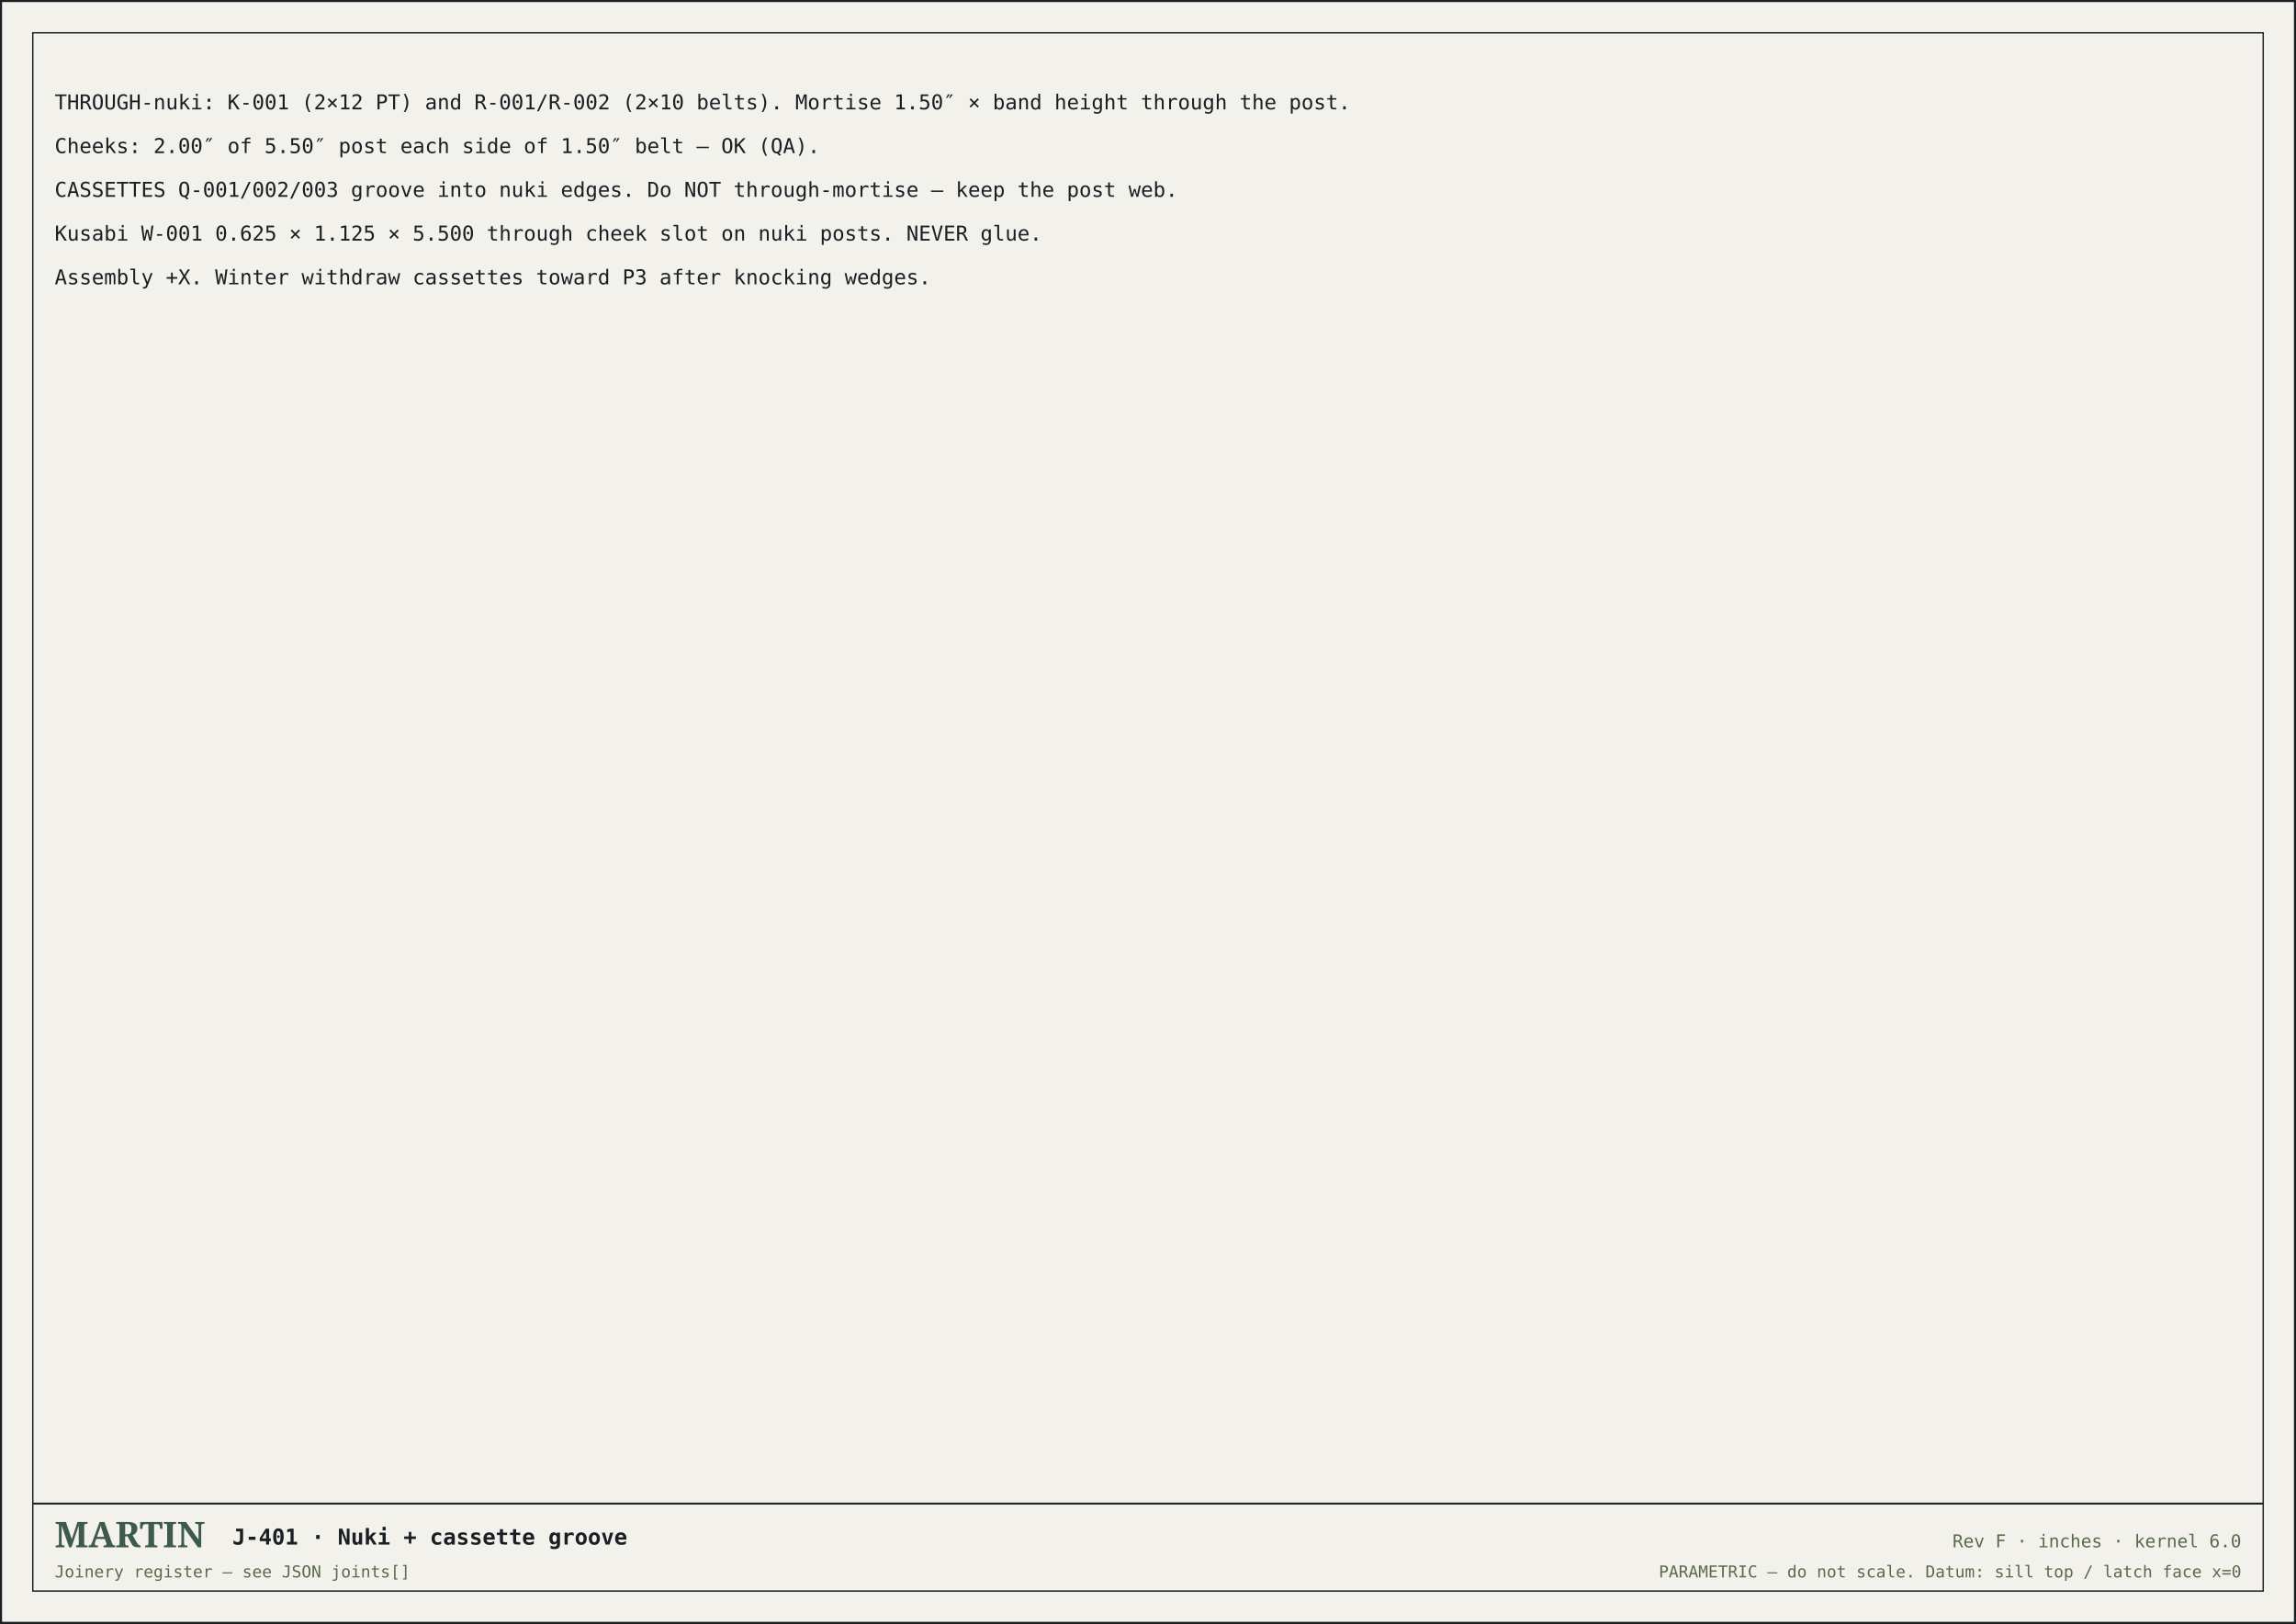
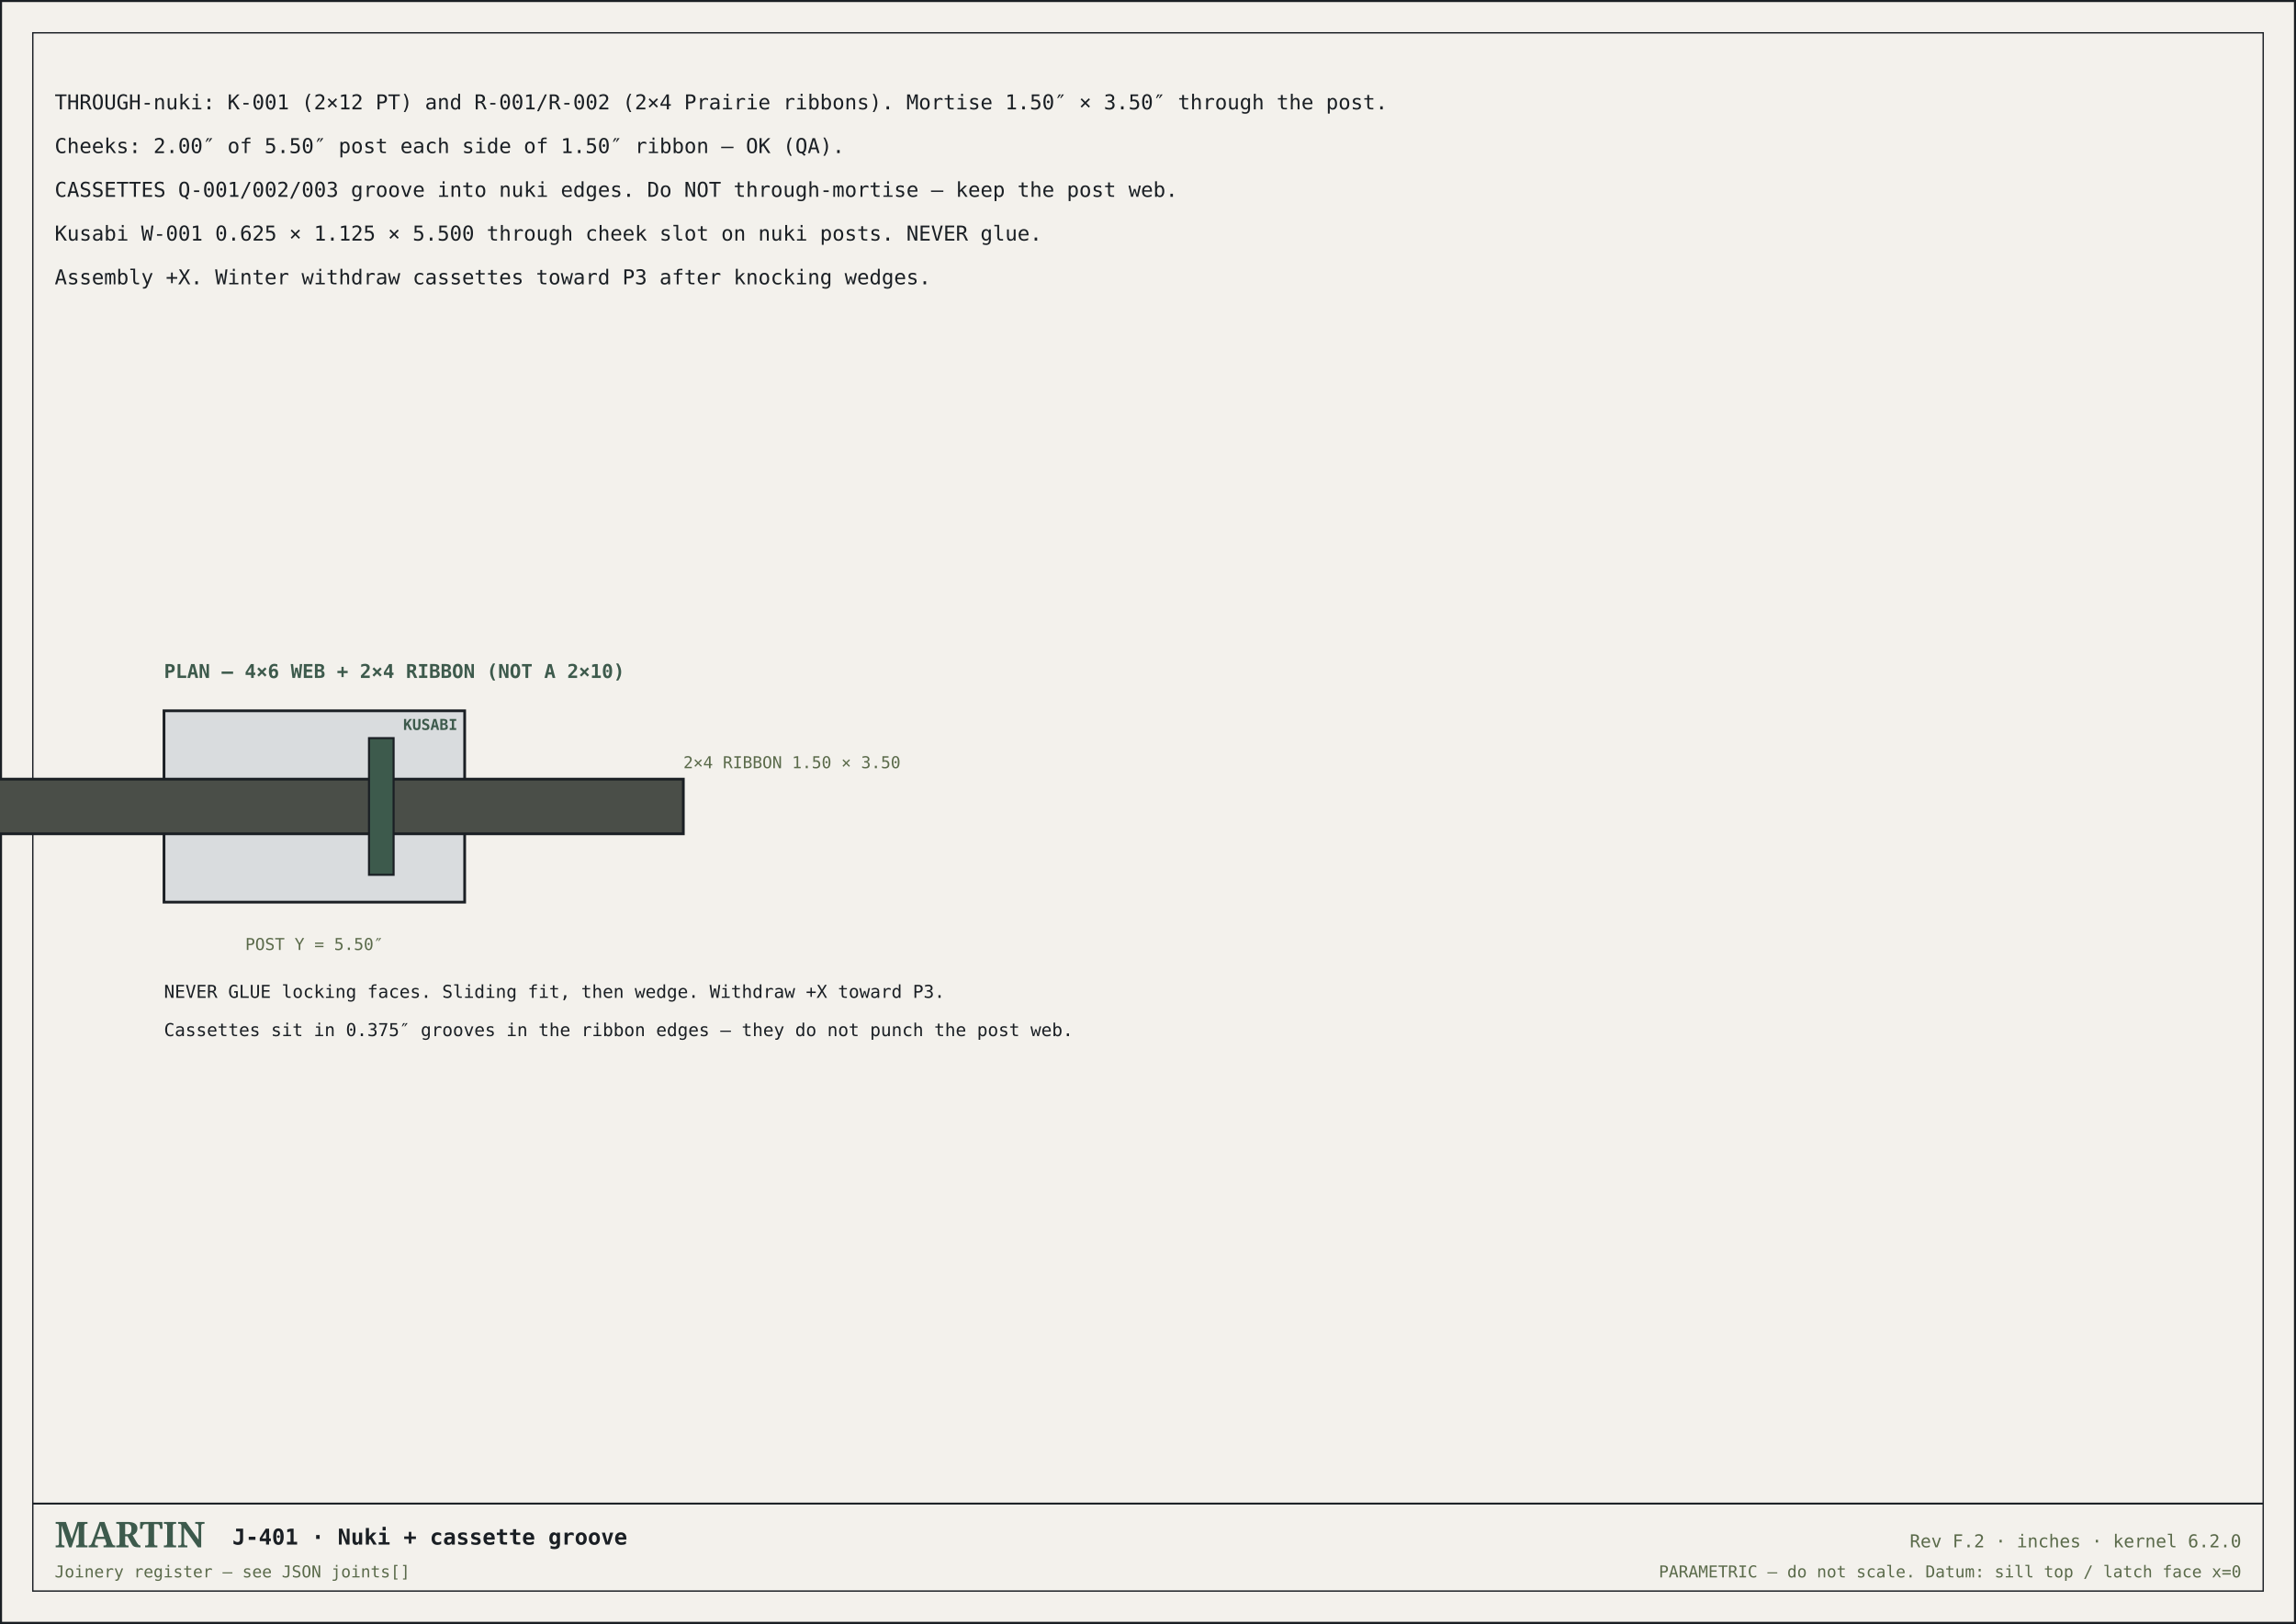
<svg xmlns="http://www.w3.org/2000/svg" width="1680" height="1188" viewBox="0 0 1680 1188">
  <rect x="0.0" y="0.0" width="1680.0" height="1188.0" fill="#f3f1ec" stroke="#1a1f24" stroke-width="3" />
  <rect x="24.0" y="24.0" width="1632.0" height="1140.0" fill="none" stroke="#1a1f24" stroke-width="1" />
  <line x1="24.0" y1="1100.0" x2="1656.0" y2="1100.0" stroke="#1a1f24" stroke-width="1.4" />
  <text x="40.0" y="1132.0" font-family="Georgia, serif" font-size="26" fill="#3d5a4c" text-anchor="start" font-weight="600">MARTIN</text>
  <text x="170.0" y="1130.0" font-family="IBM Plex Mono, Menlo, monospace" font-size="16" fill="#1a1f24" text-anchor="start" font-weight="600">J-401  ·  Nuki + cassette groove</text>
  <text x="40.0" y="1154.0" font-family="IBM Plex Mono, Menlo, monospace" font-size="12" fill="#5a6a4a" text-anchor="start">Joinery register — see JSON joints[]</text>
-   <text x="1640.0" y="1132.0" font-family="IBM Plex Mono, Menlo, monospace" font-size="13" fill="#5a6a4a" text-anchor="end">Rev F  ·  inches  ·  kernel 6.0</text>
+   <text x="1640.0" y="1132.0" font-family="IBM Plex Mono, Menlo, monospace" font-size="13" fill="#5a6a4a" text-anchor="end">Rev F.2  ·  inches  ·  kernel 6.2.0</text>
  <text x="1640.0" y="1154.0" font-family="IBM Plex Mono, Menlo, monospace" font-size="12" fill="#5a6a4a" text-anchor="end">PARAMETRIC — do not scale. Datum: sill top / latch face x=0</text>
-   <text x="40.0" y="80.0" font-family="IBM Plex Mono, Menlo, monospace" font-size="15" fill="#1a1f24" text-anchor="start">THROUGH-nuki: K-001 (2×12 PT) and R-001/R-002 (2×10 belts). Mortise 1.50″ × band height through the post.</text>
-   <text x="40.0" y="112.0" font-family="IBM Plex Mono, Menlo, monospace" font-size="15" fill="#1a1f24" text-anchor="start">Cheeks: 2.00″ of 5.50″ post each side of 1.50″ belt — OK (QA).</text>
+   <text x="40.0" y="80.0" font-family="IBM Plex Mono, Menlo, monospace" font-size="15" fill="#1a1f24" text-anchor="start">THROUGH-nuki: K-001 (2×12 PT) and R-001/R-002 (2×4 Prairie ribbons). Mortise 1.50″ × 3.50″ through the post.</text>
+   <text x="40.0" y="112.0" font-family="IBM Plex Mono, Menlo, monospace" font-size="15" fill="#1a1f24" text-anchor="start">Cheeks: 2.00″ of 5.50″ post each side of 1.50″ ribbon — OK (QA).</text>
  <text x="40.0" y="144.0" font-family="IBM Plex Mono, Menlo, monospace" font-size="15" fill="#1a1f24" text-anchor="start">CASSETTES Q-001/002/003 groove into nuki edges. Do NOT through-mortise — keep the post web.</text>
  <text x="40.0" y="176.0" font-family="IBM Plex Mono, Menlo, monospace" font-size="15" fill="#1a1f24" text-anchor="start">Kusabi W-001 0.625 × 1.125 × 5.500 through cheek slot on nuki posts. NEVER glue.</text>
  <text x="40.0" y="208.0" font-family="IBM Plex Mono, Menlo, monospace" font-size="15" fill="#1a1f24" text-anchor="start">Assembly +X. Winter withdraw cassettes toward P3 after knocking wedges.</text>
+   <text x="120.0" y="496.0" font-family="IBM Plex Mono, Menlo, monospace" font-size="14" fill="#3d5a4c" text-anchor="start" font-weight="600">PLAN — 4×6 WEB + 2×4 RIBBON (NOT A 2×10)</text>
+   <rect x="120.0" y="520.0" width="220.0" height="140.0" fill="#d9dcde" stroke="#1a1f24" stroke-width="2" />
+   <rect x="-40.0" y="570.0" width="540.0" height="40.0" fill="#4a4e48" stroke="#1a1f24" stroke-width="2" />
+   <rect x="270.0" y="540.0" width="18.0" height="100.0" fill="#3d5a4c" stroke="#1a1f24" stroke-width="1.5" />
+   <text x="230.0" y="695.0" font-family="IBM Plex Mono, Menlo, monospace" font-size="12" fill="#5a6a4a" text-anchor="middle">POST Y = 5.50″</text>
+   <text x="500.0" y="562.0" font-family="IBM Plex Mono, Menlo, monospace" font-size="12" fill="#5a6a4a" text-anchor="start">2×4 RIBBON 1.50 × 3.50</text>
+   <text x="295.0" y="534.0" font-family="IBM Plex Mono, Menlo, monospace" font-size="11" fill="#3d5a4c" text-anchor="start" font-weight="600">KUSABI</text>
+   <text x="120.0" y="730.0" font-family="IBM Plex Mono, Menlo, monospace" font-size="13" fill="#1a1f24" text-anchor="start">NEVER GLUE locking faces. Sliding fit, then wedge. Withdraw +X toward P3.</text>
+   <text x="120.0" y="758.0" font-family="IBM Plex Mono, Menlo, monospace" font-size="13" fill="#1a1f24" text-anchor="start">Cassettes sit in 0.375″ grooves in the ribbon edges — they do not punch the post web.</text>
</svg>
